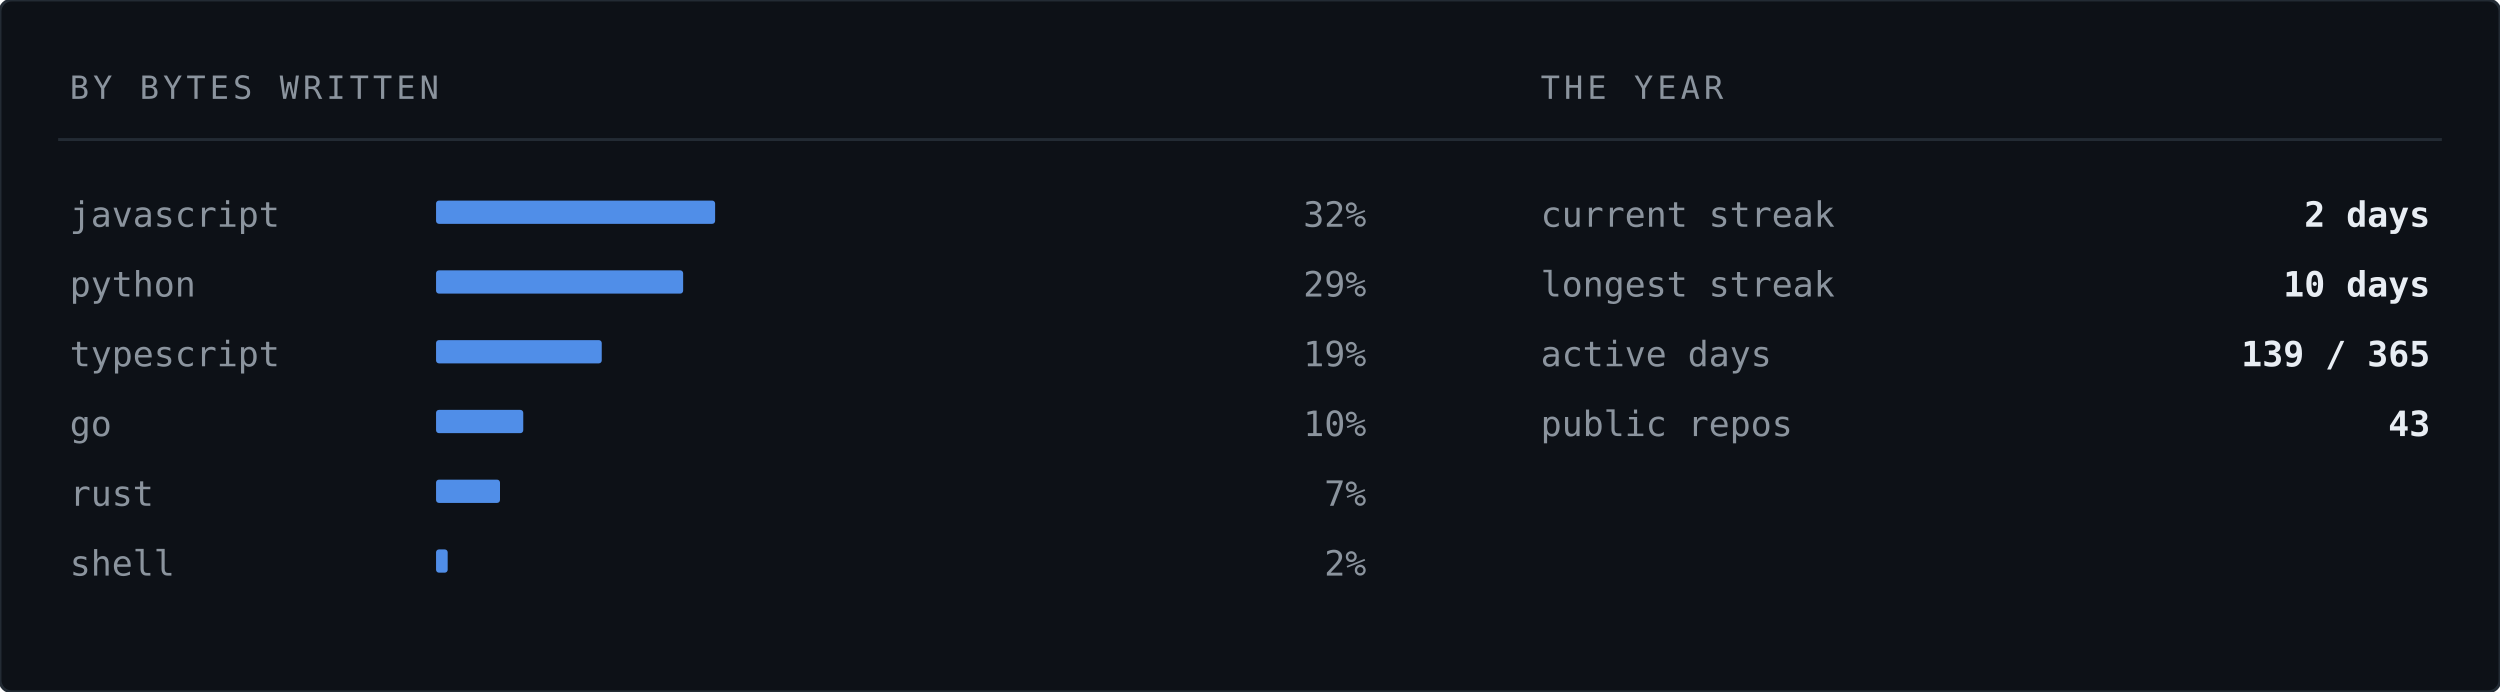
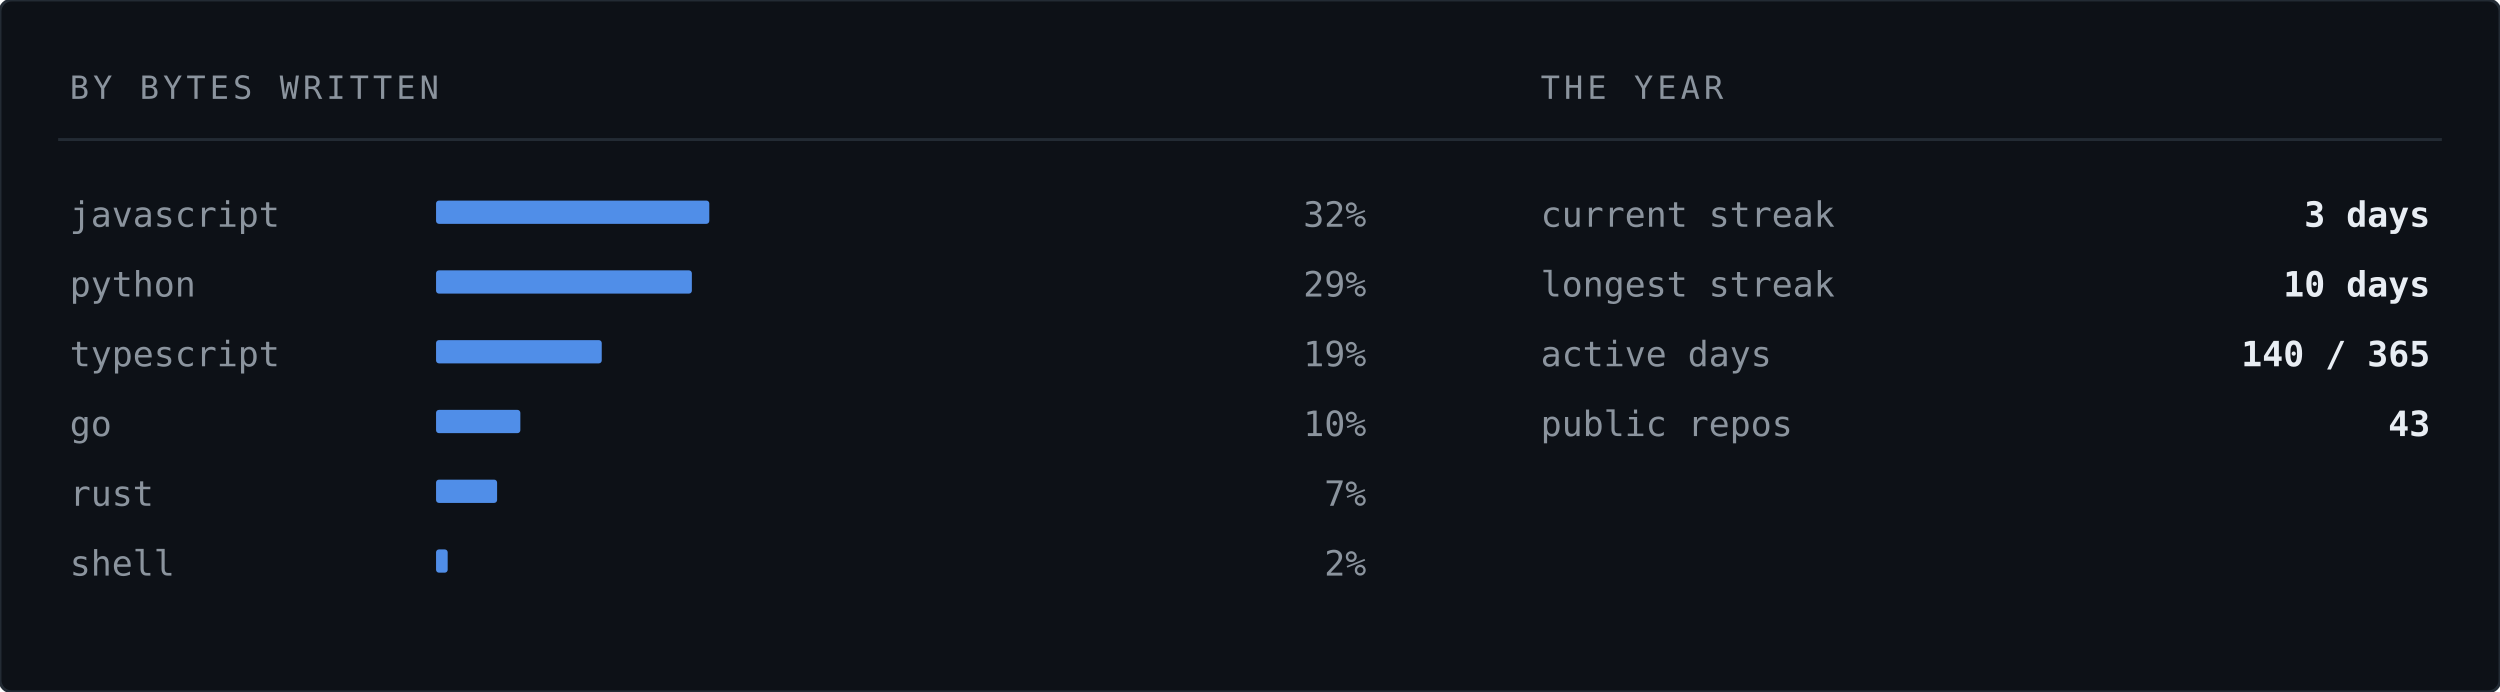
<svg xmlns="http://www.w3.org/2000/svg" width="860" height="238" viewBox="0 0 860 238" role="img" aria-label="Languages by bytes written">
  <rect width="860" height="238" rx="4" fill="#0d1117" stroke="#232b34" stroke-width="1" />
  <text x="24" y="34" font-family="ui-monospace,SFMono-Regular,'SF Mono','JetBrains Mono',Menlo,Consolas,'DejaVu Sans Mono',monospace" font-size="11" letter-spacing="1.4" fill="#8b949e">BY BYTES WRITTEN</text>
  <text x="530" y="34" font-family="ui-monospace,SFMono-Regular,'SF Mono','JetBrains Mono',Menlo,Consolas,'DejaVu Sans Mono',monospace" font-size="11" letter-spacing="1.4" fill="#8b949e">THE YEAR</text>
  <line x1="20" y1="48" x2="840" y2="48" stroke="#232b34" stroke-width="1" />
  <text x="24" y="78" font-family="ui-monospace,SFMono-Regular,'SF Mono','JetBrains Mono',Menlo,Consolas,'DejaVu Sans Mono',monospace" font-size="12" fill="#8b949e">javascript</text>
-   <rect x="150" y="69" width="96" height="8" fill="#589bff" opacity="0.9" rx="1" />
+   <rect x="150" y="69" width="94" height="8" fill="#589bff" opacity="0.9" rx="1" />
  <text x="470" y="78" font-family="ui-monospace,SFMono-Regular,'SF Mono','JetBrains Mono',Menlo,Consolas,'DejaVu Sans Mono',monospace" font-size="12" fill="#8b949e" text-anchor="end">32%</text>
  <text x="24" y="102" font-family="ui-monospace,SFMono-Regular,'SF Mono','JetBrains Mono',Menlo,Consolas,'DejaVu Sans Mono',monospace" font-size="12" fill="#8b949e">python</text>
-   <rect x="150" y="93" width="85" height="8" fill="#589bff" opacity="0.9" rx="1" />
+   <rect x="150" y="93" width="88" height="8" fill="#589bff" opacity="0.9" rx="1" />
  <text x="470" y="102" font-family="ui-monospace,SFMono-Regular,'SF Mono','JetBrains Mono',Menlo,Consolas,'DejaVu Sans Mono',monospace" font-size="12" fill="#8b949e" text-anchor="end">29%</text>
  <text x="24" y="126" font-family="ui-monospace,SFMono-Regular,'SF Mono','JetBrains Mono',Menlo,Consolas,'DejaVu Sans Mono',monospace" font-size="12" fill="#8b949e">typescript</text>
  <rect x="150" y="117" width="57" height="8" fill="#589bff" opacity="0.9" rx="1" />
  <text x="470" y="126" font-family="ui-monospace,SFMono-Regular,'SF Mono','JetBrains Mono',Menlo,Consolas,'DejaVu Sans Mono',monospace" font-size="12" fill="#8b949e" text-anchor="end">19%</text>
  <text x="24" y="150" font-family="ui-monospace,SFMono-Regular,'SF Mono','JetBrains Mono',Menlo,Consolas,'DejaVu Sans Mono',monospace" font-size="12" fill="#8b949e">go</text>
-   <rect x="150" y="141" width="30" height="8" fill="#589bff" opacity="0.9" rx="1" />
+   <rect x="150" y="141" width="29" height="8" fill="#589bff" opacity="0.9" rx="1" />
  <text x="470" y="150" font-family="ui-monospace,SFMono-Regular,'SF Mono','JetBrains Mono',Menlo,Consolas,'DejaVu Sans Mono',monospace" font-size="12" fill="#8b949e" text-anchor="end">10%</text>
  <text x="24" y="174" font-family="ui-monospace,SFMono-Regular,'SF Mono','JetBrains Mono',Menlo,Consolas,'DejaVu Sans Mono',monospace" font-size="12" fill="#8b949e">rust</text>
-   <rect x="150" y="165" width="22" height="8" fill="#589bff" opacity="0.9" rx="1" />
+   <rect x="150" y="165" width="21" height="8" fill="#589bff" opacity="0.9" rx="1" />
  <text x="470" y="174" font-family="ui-monospace,SFMono-Regular,'SF Mono','JetBrains Mono',Menlo,Consolas,'DejaVu Sans Mono',monospace" font-size="12" fill="#8b949e" text-anchor="end">7%</text>
  <text x="24" y="198" font-family="ui-monospace,SFMono-Regular,'SF Mono','JetBrains Mono',Menlo,Consolas,'DejaVu Sans Mono',monospace" font-size="12" fill="#8b949e">shell</text>
  <rect x="150" y="189" width="4" height="8" fill="#589bff" opacity="0.9" rx="1" />
  <text x="470" y="198" font-family="ui-monospace,SFMono-Regular,'SF Mono','JetBrains Mono',Menlo,Consolas,'DejaVu Sans Mono',monospace" font-size="12" fill="#8b949e" text-anchor="end">2%</text>
  <text x="530" y="78" font-family="ui-monospace,SFMono-Regular,'SF Mono','JetBrains Mono',Menlo,Consolas,'DejaVu Sans Mono',monospace" font-size="12" fill="#8b949e">current streak</text>
-   <text x="836" y="78" font-family="ui-monospace,SFMono-Regular,'SF Mono','JetBrains Mono',Menlo,Consolas,'DejaVu Sans Mono',monospace" font-size="12" font-weight="700" fill="#e8edf3" text-anchor="end">2 days</text>
+   <text x="836" y="78" font-family="ui-monospace,SFMono-Regular,'SF Mono','JetBrains Mono',Menlo,Consolas,'DejaVu Sans Mono',monospace" font-size="12" font-weight="700" fill="#e8edf3" text-anchor="end">3 days</text>
  <text x="530" y="102" font-family="ui-monospace,SFMono-Regular,'SF Mono','JetBrains Mono',Menlo,Consolas,'DejaVu Sans Mono',monospace" font-size="12" fill="#8b949e">longest streak</text>
  <text x="836" y="102" font-family="ui-monospace,SFMono-Regular,'SF Mono','JetBrains Mono',Menlo,Consolas,'DejaVu Sans Mono',monospace" font-size="12" font-weight="700" fill="#e8edf3" text-anchor="end">10 days</text>
  <text x="530" y="126" font-family="ui-monospace,SFMono-Regular,'SF Mono','JetBrains Mono',Menlo,Consolas,'DejaVu Sans Mono',monospace" font-size="12" fill="#8b949e">active days</text>
-   <text x="836" y="126" font-family="ui-monospace,SFMono-Regular,'SF Mono','JetBrains Mono',Menlo,Consolas,'DejaVu Sans Mono',monospace" font-size="12" font-weight="700" fill="#e8edf3" text-anchor="end">139 / 365</text>
+   <text x="836" y="126" font-family="ui-monospace,SFMono-Regular,'SF Mono','JetBrains Mono',Menlo,Consolas,'DejaVu Sans Mono',monospace" font-size="12" font-weight="700" fill="#e8edf3" text-anchor="end">140 / 365</text>
  <text x="530" y="150" font-family="ui-monospace,SFMono-Regular,'SF Mono','JetBrains Mono',Menlo,Consolas,'DejaVu Sans Mono',monospace" font-size="12" fill="#8b949e">public repos</text>
  <text x="836" y="150" font-family="ui-monospace,SFMono-Regular,'SF Mono','JetBrains Mono',Menlo,Consolas,'DejaVu Sans Mono',monospace" font-size="12" font-weight="700" fill="#e8edf3" text-anchor="end">43</text>
</svg>
